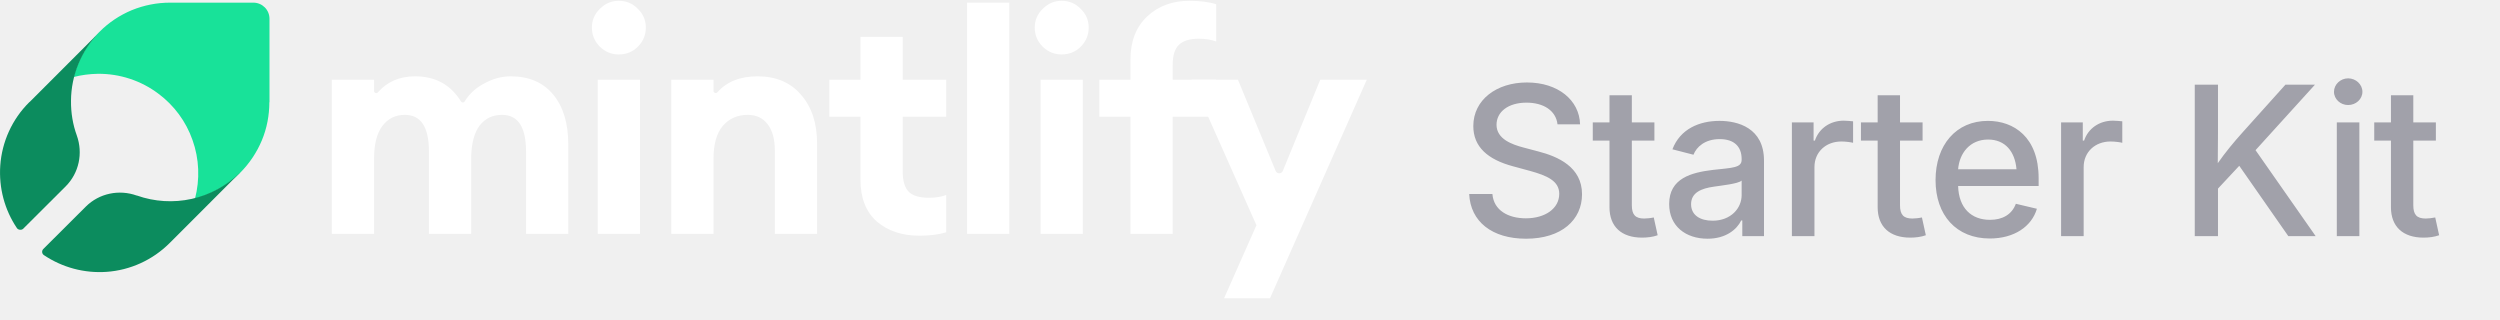
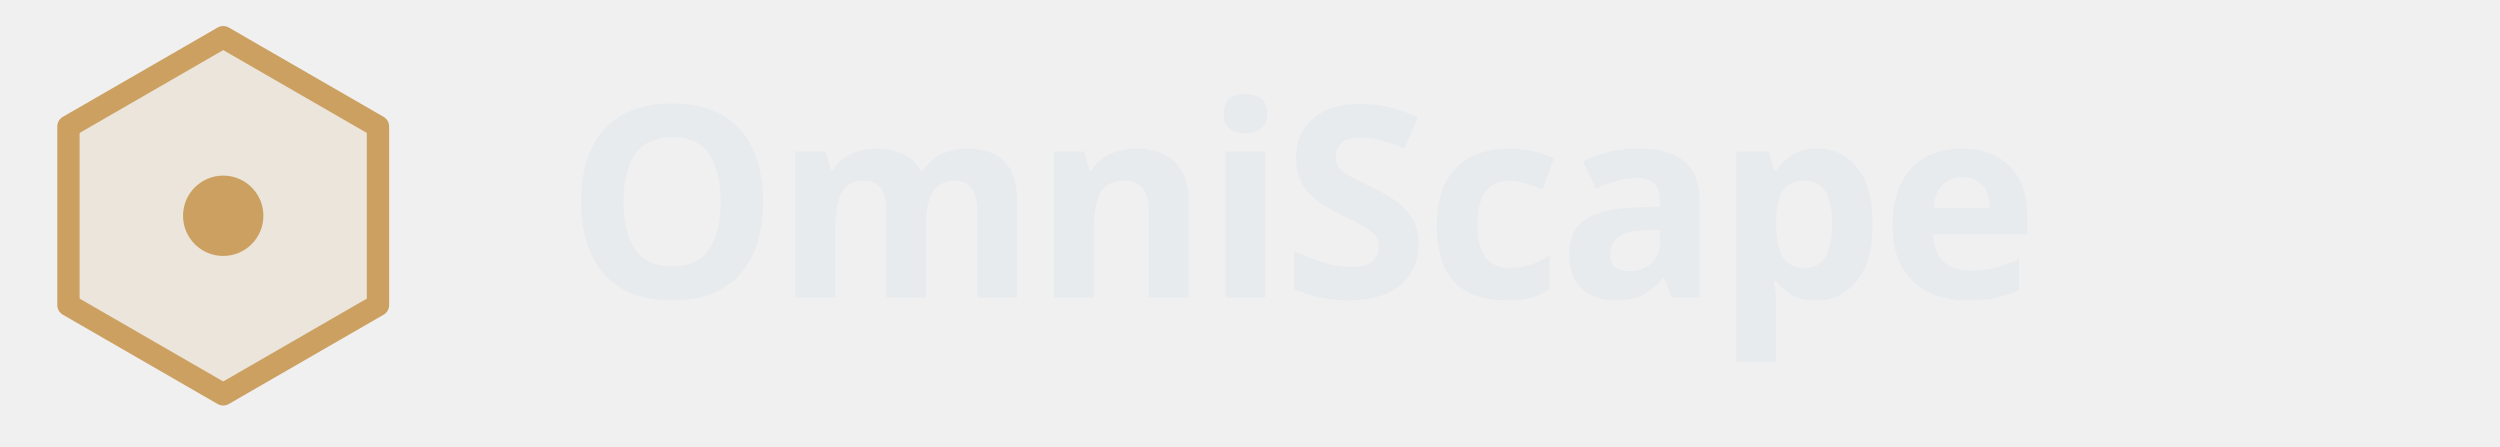
- <svg xmlns="http://www.w3.org/2000/svg" width="180" height="23" viewBox="0 0 180 23" fill="none">
-   <path d="M91.44 21.476H88.133L90.464 16.216L85.802 5.74H89.132L91.847 12.307C91.943 12.536 92.268 12.536 92.362 12.306L95.058 5.74H98.409L91.44 21.476Z" fill="white" />
-   <path d="M81.393 16.837V8.403H79.152V5.74H81.393V4.297C81.393 2.98 81.792 1.944 82.592 1.19C83.391 0.435 84.404 0.058 85.633 0.058C86.387 0.058 87.031 0.139 87.564 0.302V2.988C87.208 2.854 86.794 2.788 86.32 2.788C85.655 2.788 85.174 2.936 84.878 3.232C84.582 3.513 84.434 3.994 84.434 4.674V5.74H87.564V8.403H84.434V16.837H81.393Z" fill="white" />
-   <path d="M76.433 3.92C75.915 3.92 75.463 3.735 75.079 3.365C74.694 2.98 74.502 2.521 74.502 1.989C74.502 1.456 74.694 1.005 75.079 0.635C75.463 0.25 75.915 0.058 76.433 0.058C76.98 0.058 77.438 0.25 77.809 0.635C78.193 1.005 78.386 1.456 78.386 1.989C78.386 2.521 78.193 2.98 77.809 3.365C77.438 3.735 76.98 3.92 76.433 3.92ZM74.924 16.837V5.74H77.964V16.837H74.924Z" fill="white" />
-   <path d="M69.628 16.837V0.191H72.669V16.837H69.628Z" fill="white" />
-   <path d="M66.194 16.97C64.951 16.97 63.93 16.63 63.131 15.949C62.347 15.254 61.955 14.255 61.955 12.953V8.403H59.713V5.74H61.955V2.655H64.995V5.74H68.125V8.403H64.995V12.354C64.995 13.034 65.143 13.523 65.439 13.819C65.735 14.1 66.216 14.24 66.882 14.24C67.355 14.24 67.769 14.174 68.125 14.04V16.726C67.592 16.889 66.948 16.97 66.194 16.97Z" fill="white" />
-   <path d="M48.332 16.837V5.74H51.373V6.551C51.373 6.688 51.559 6.748 51.65 6.646C52.328 5.879 53.293 5.495 54.546 5.495C55.878 5.495 56.921 5.939 57.676 6.827C58.445 7.7 58.83 8.869 58.83 10.334V16.837H55.789V10.844C55.789 10.03 55.619 9.402 55.279 8.958C54.939 8.499 54.458 8.27 53.836 8.27C53.096 8.27 52.497 8.536 52.038 9.069C51.594 9.601 51.373 10.386 51.373 11.421V16.837H48.332Z" fill="white" />
-   <path d="M44.547 3.92C44.029 3.92 43.578 3.735 43.193 3.365C42.809 2.98 42.616 2.521 42.616 1.989C42.616 1.456 42.809 1.005 43.193 0.635C43.578 0.25 44.029 0.058 44.547 0.058C45.095 0.058 45.553 0.25 45.923 0.635C46.308 1.005 46.5 1.456 46.5 1.989C46.5 2.521 46.308 2.98 45.923 3.365C45.553 3.735 45.095 3.92 44.547 3.92ZM43.038 16.837V5.74H46.079V16.837H43.038Z" fill="white" />
-   <path d="M37.875 16.837V10.911C37.875 9.15 37.298 8.27 36.144 8.27C35.478 8.27 34.945 8.521 34.546 9.024C34.161 9.527 33.954 10.275 33.924 11.266V16.837H30.884V10.911C30.884 9.15 30.306 8.27 29.152 8.27C28.472 8.27 27.932 8.536 27.532 9.069C27.133 9.601 26.933 10.386 26.933 11.421V16.837H23.892V5.74H26.933V6.559C26.933 6.695 27.116 6.755 27.206 6.652C27.878 5.881 28.771 5.495 29.885 5.495C31.349 5.495 32.452 6.1 33.193 7.309C33.252 7.404 33.395 7.403 33.454 7.307C33.774 6.78 34.219 6.361 34.79 6.05C35.441 5.68 36.099 5.495 36.765 5.495C38.082 5.495 39.103 5.932 39.828 6.805C40.553 7.678 40.916 8.876 40.916 10.4V16.837H37.875Z" fill="white" />
-   <path d="M19.403 7.362V1.35C19.403 0.705 18.879 0.191 18.244 0.191H12.235C11.291 0.191 10.357 0.378 9.487 0.733C8.618 1.098 7.824 1.621 7.16 2.295L7.114 2.341C6.235 3.23 5.609 4.333 5.291 5.548C5.861 5.399 6.45 5.324 7.039 5.314C8.609 5.296 10.151 5.801 11.403 6.745C12.534 7.586 13.394 8.746 13.861 10.083C14.347 11.438 14.403 12.916 14.039 14.309C15.244 13.991 16.356 13.364 17.244 12.486L17.291 12.439C17.954 11.775 18.487 10.98 18.851 10.111C19.216 9.241 19.393 8.306 19.393 7.362H19.403Z" fill="#18E299" />
-   <path d="M5.112 7.26C5.121 5.416 5.857 3.646 7.151 2.324L2.151 7.326C2.133 7.344 2.114 7.354 2.095 7.372C0.876 8.583 0.14 10.204 0.019 11.918C-0.092 13.52 0.327 15.103 1.22 16.426C1.306 16.552 1.537 16.593 1.667 16.472L4.73 13.417C5.689 12.458 5.987 11.033 5.531 9.757C5.242 8.965 5.103 8.117 5.112 7.26Z" fill="#0C8C5E" />
-   <path d="M17.262 12.44C16.303 13.38 15.102 14.032 13.799 14.321C12.486 14.61 11.127 14.526 9.861 14.079C9.861 14.079 9.851 14.079 9.842 14.079C8.567 13.622 7.142 13.921 6.183 14.871L3.12 17.926C2.99 18.056 3.009 18.27 3.167 18.373C4.489 19.258 6.072 19.686 7.673 19.574C9.386 19.453 10.997 18.717 12.216 17.497L12.263 17.451L17.262 12.449V12.44Z" fill="#0C8C5E" />
-   <text x="105" y="17" font-family="Inter, ui-sans-serif, system-ui, -apple-system, sans-serif" font-size="15" font-weight="500" fill="#A1A1AA" letter-spacing="-0.01em">Starter Kit</text>
+ <svg xmlns="http://www.w3.org/2000/svg" viewBox="0 0 168 30" width="168" height="30" fill="none">
+   <polygon points="15,2.5 25.4,8.5 25.4,20.5 15,26.5 4.6,20.5 4.6,8.5" stroke="#CCA060" stroke-width="1.5" fill="#CCA060" fill-opacity="0.14" stroke-linejoin="round" />
+   <circle cx="15" cy="14.5" r="2.7" fill="#CCA060" />
+   <text x="38" y="20" font-family="Outfit, 'Segoe UI', sans-serif" font-size="18" font-weight="600" letter-spacing="-0.3" fill="#E8EBED">OmniScape</text>
</svg>
